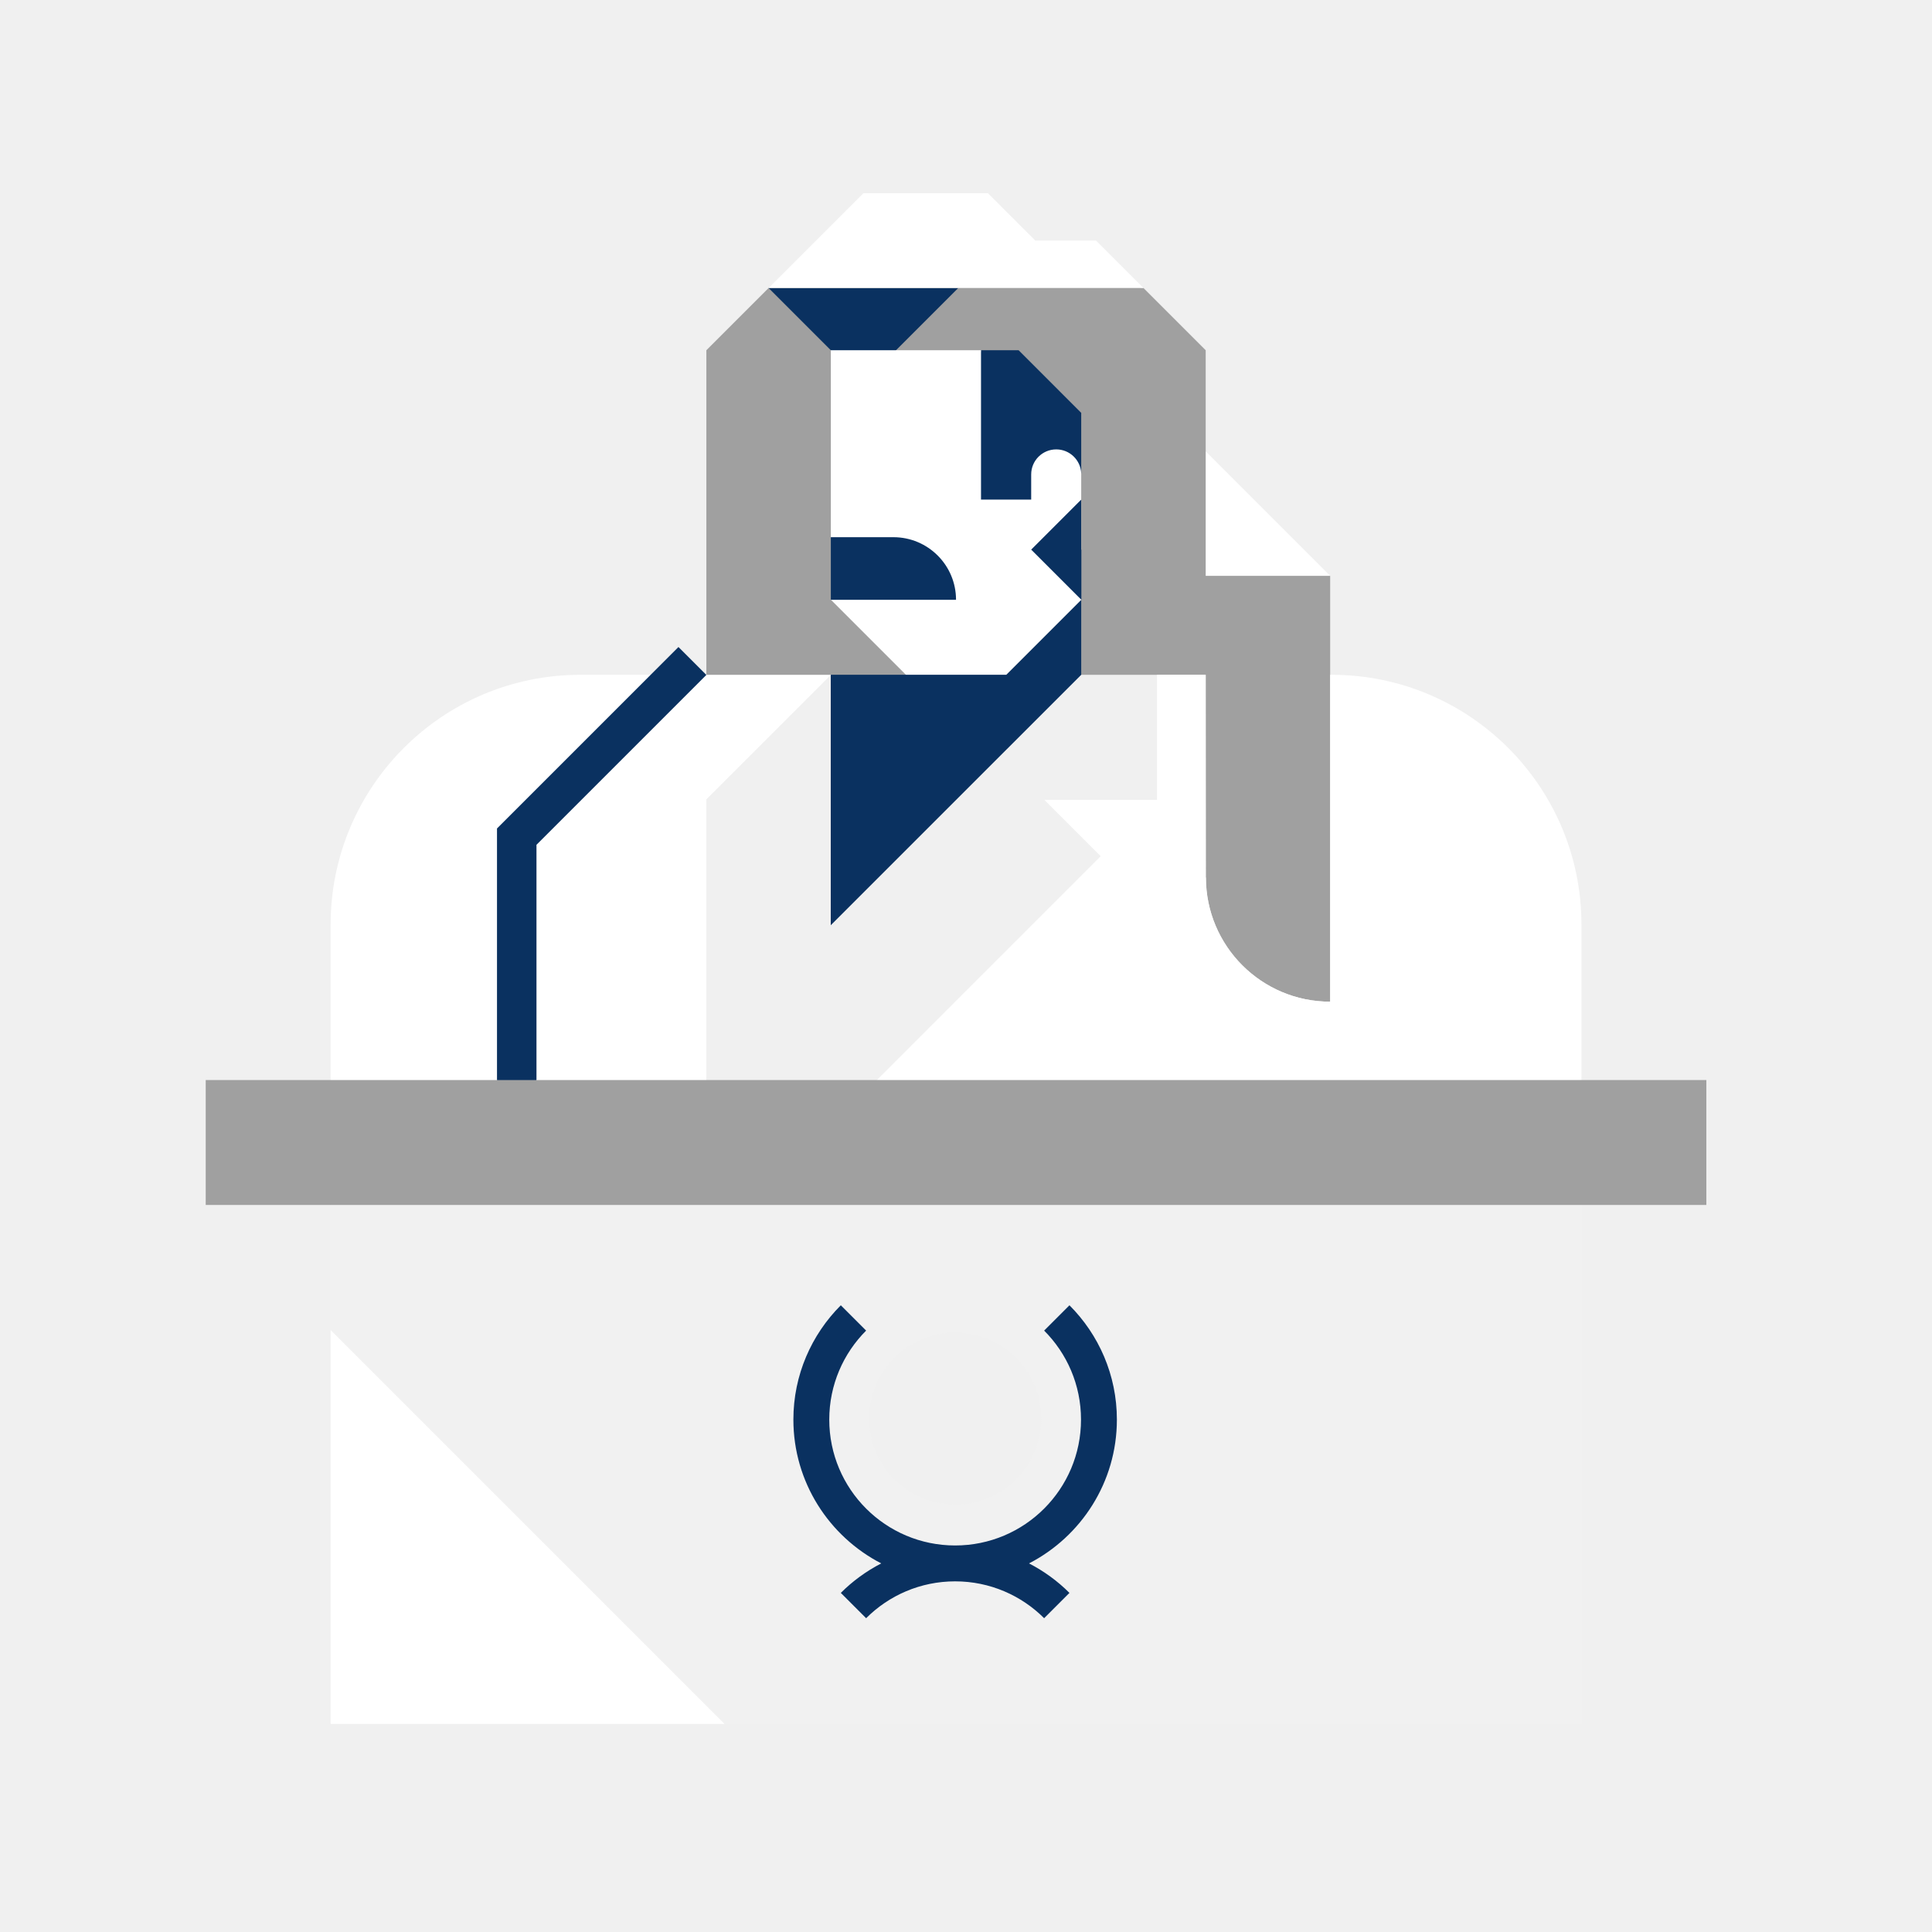
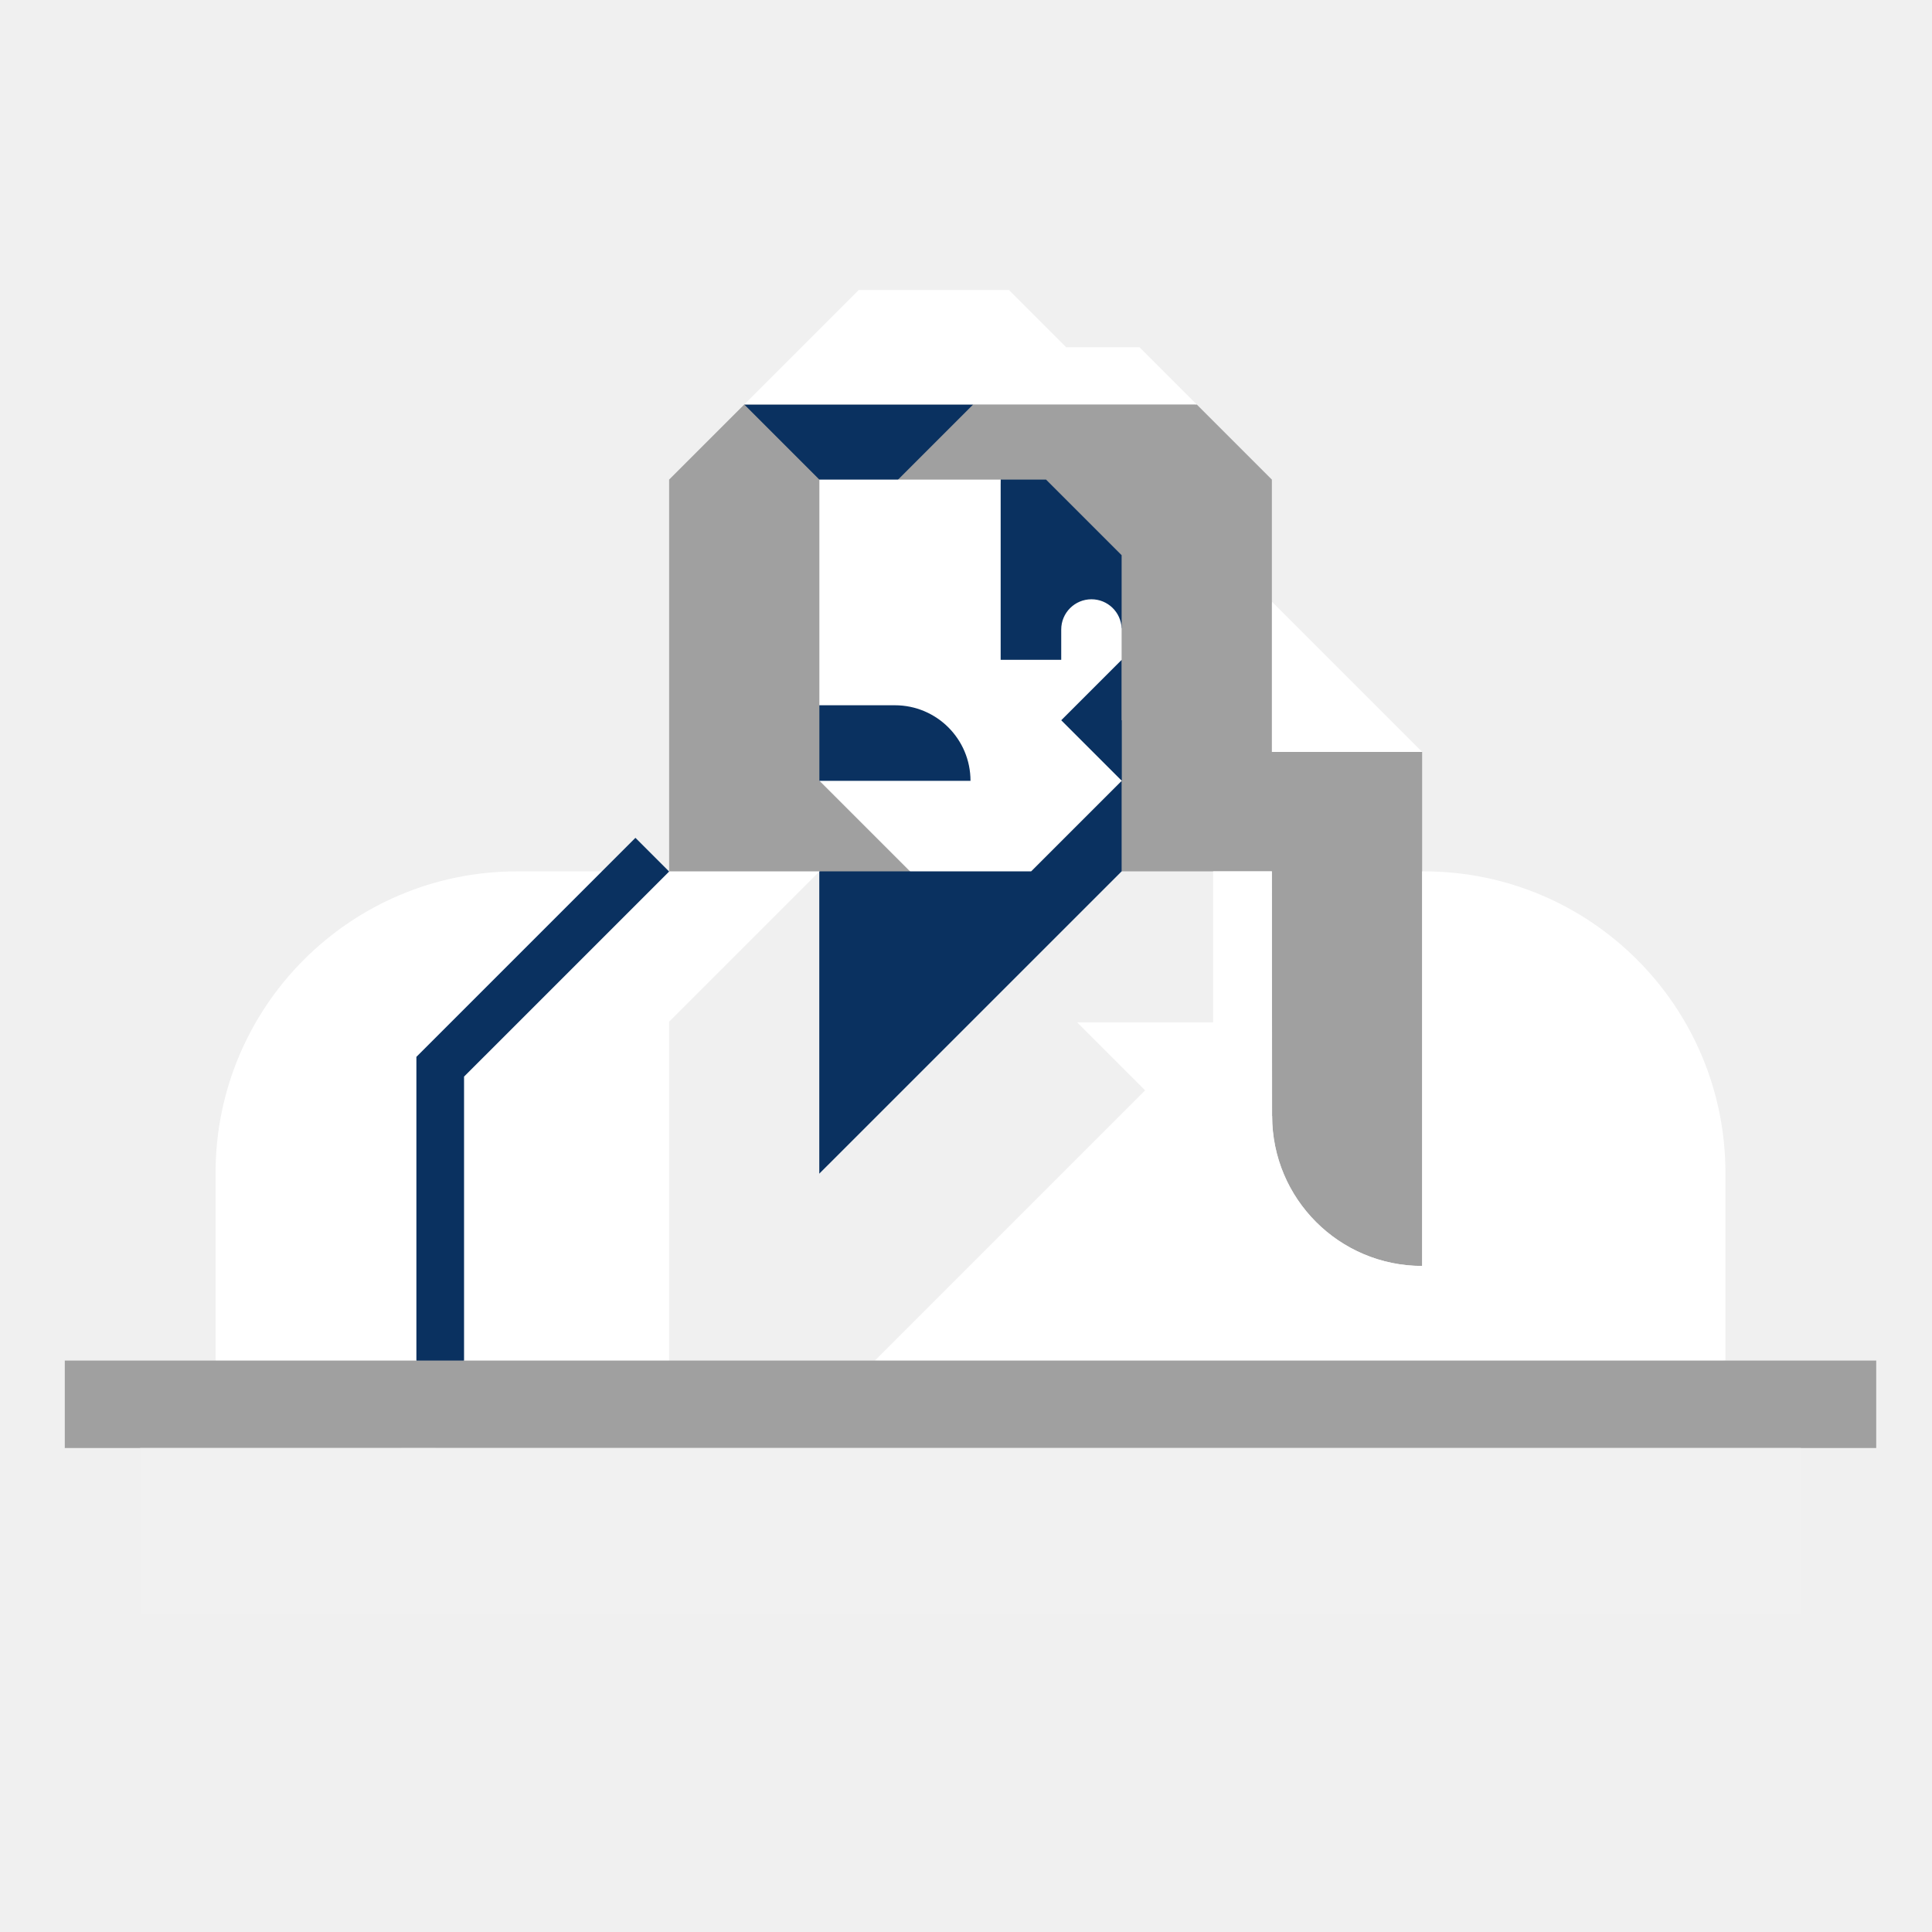
- <svg xmlns="http://www.w3.org/2000/svg" version="1.1" id="Layer_1" x="0px" y="0px" viewBox="0 0 650 650" enable-background="new 0 0 650 650" xml:space="preserve">
-   <rect x="111.235" y="447.485" fill="#FFFFFF" width="132.515" height="132.514" />
-   <path fill="#F1F1F1" d="M111.235,405.396v42.09L243.75,580h288.307V405.396L321.646,387.75L111.235,405.396z M321.346,506.217  c-15.985,0-28.944-12.959-28.944-28.944c0-15.985,12.959-28.944,28.944-28.944c15.985,0,28.944,12.959,28.944,28.944  C350.29,493.258,337.331,506.217,321.346,506.217z" />
-   <path fill="#0A3160" d="M375.763,477.608c0-15.003-6.103-28.607-15.957-38.461l-8.517,8.517c7.664,7.663,12.404,18.25,12.404,29.944  c0,23.388-18.96,42.348-42.348,42.348s-42.348-18.96-42.348-42.348c0-11.694,4.74-22.281,12.403-29.944l-8.517-8.517  c-9.854,9.854-15.957,23.458-15.957,38.461c0,21.052,12.024,39.337,29.558,48.383c-5.038,2.599-9.629,5.949-13.602,9.922  l8.517,8.517c7.663-7.663,18.25-12.403,29.944-12.403s22.281,4.74,29.944,12.403l8.517-8.517c-3.973-3.973-8.564-7.322-13.602-9.922  C363.739,516.945,375.763,498.66,375.763,477.608z" />
-   <polygon fill="#FFFFFF" points="388.523,210.856 447.522,193.735 405.644,151.857 " />
-   <path fill="#A0A0A0" d="M405.644,193.735h-0.001v-75.896l-20.939-20.939l-86.037-13.234l-40.08,13.234l-20.939,20.939h0v109.188  L252.75,238.5l26.813-11.472l21.022,13.472l63.179-13.472h41.878h0.001l0.074,68.172c0,23.088,18.716,41.804,41.804,41.804V193.735  H405.644z" />
-   <polygon fill="#0A3160" points="363.742,184.912 363.742,168.078 338.424,184.912 338.424,184.912 363.812,201.793 363.812,184.912   " />
-   <path fill="#A0A0A0" d="M300.586,117.84" />
-   <polygon fill="#0A3160" points="363.764,159.248 363.764,138.9 342.705,117.84 330.052,117.84 320,187.333 " />
-   <polygon fill="#0A3160" points="258.587,96.901 290.488,128.802 322.389,96.901 " />
-   <path fill="#FFFFFF" d="M346.932,184.912l16.833-16.833l-0.001-8.831c-0.195-4.48-3.879-8.055-8.407-8.055  c-4.654,0-8.426,3.772-8.426,8.426v8.426v0.029h-16.88V117.84l-50.527,0v62.893l9.808,10.53l-9.771,10.53l25.235,25.235  l16.005,17.774l42.963-42.963v-0.083v-0.01L346.932,184.912L346.932,184.912z" />
-   <path fill="#0A3160" d="M300.586,180.733L300.586,180.733l-21.06,0v21.06l42.119,0C321.645,190.162,312.216,180.733,300.586,180.733  z" />
-   <polygon fill="#FFFFFF" points="384.704,96.901 368.753,80.95 348.316,80.95 332.365,65 332.365,65 290.489,65 258.588,96.901 " />
-   <polygon fill="#0A3160" points="363.765,227.028 363.765,201.84 338.587,227.018 279.499,227.018 279.499,311.283 " />
-   <path fill="#FFFFFF" d="M448.006,227.028h-0.484v68.172v41.804c-23.088,0-41.804-18.716-41.804-41.804h-0.272h0.198v-68.171h-16.385  v42.09h-37.884l18.942,18.942l-75.311,75.311l140.057,12.943l96.993-12.943v-52.292v0  C532.057,264.658,494.426,227.028,448.006,227.028z" />
-   <path fill="#FFFFFF" d="M237.648,268.943l41.916-41.915h-84.278v0c-46.42,0-84.051,37.631-84.051,84.051v52.292l55.973,26.296  l70.439-26.296V268.943z" />
-   <polygon fill="#0A3160" points="237.648,227.074 228.255,217.681 167.208,278.728 167.208,363.371 173.25,369 180.492,363.371   180.492,284.23 " />
-   <rect x="69.21" y="363.371" fill="#A0A0A0" width="504.872" height="42.025" />
+ <svg xmlns="http://www.w3.org/2000/svg" version="1.1" id="Layer_1" x="0px" y="0px" width="650px" height="650px" viewBox="0 0 650 650" enable-background="new 0 0 650 650" xml:space="preserve">
+   <g>
+     <g>
+       <polygon fill="#FFFFFF" points="407.243,273.642 478.461,252.975 427.91,202.423   " />
+       <path fill="#A0A0A0" d="M427.91,252.975h-0.001V161.36l-25.275-25.275l-103.856-15.975l-48.381,15.975L225.12,161.36h0v131.802    l18.23,13.849l32.366-13.849l25.376,16.263l76.264-16.263h50.552h0.001l0.089,82.291c0,27.869,22.593,50.462,50.462,50.462    v-172.94H427.91z" />
+       <polygon fill="#0A3160" points="377.33,242.324 377.33,222.004 346.768,242.324 346.768,242.324 377.414,262.701 377.414,242.324       " />
+       <path fill="#A0A0A0" d="M301.092,161.36" />
+       <polygon fill="#0A3160" points="377.356,211.344 377.356,186.782 351.935,161.36 336.661,161.36 324.528,245.247   " />
+       <polygon fill="#0A3160" points="250.395,136.084 288.903,174.593 327.412,136.084   " />
+       <path fill="#FFFFFF" d="M357.038,242.324l20.32-20.32l-0.001-10.66c-0.236-5.408-4.682-9.724-10.148-9.724    c-5.617,0-10.171,4.554-10.171,10.17v10.171v0.035h-20.376V161.36H275.67v75.919l11.84,12.71l-11.795,12.711l30.461,30.461    l19.32,21.455l51.861-51.861v-0.101v-0.013L357.038,242.324L357.038,242.324z" />
+       <path fill="#0A3160" d="M301.092,237.279L301.092,237.279l-25.421,0v25.422l50.843,0    C326.514,248.661,315.132,237.279,301.092,237.279z" />
+       <polygon fill="#FFFFFF" points="402.632,136.084 383.378,116.831 358.708,116.831 339.454,97.577 339.454,97.577 288.904,97.577     250.396,136.084   " />
+       <polygon fill="#0A3160" points="377.356,293.162 377.356,262.758 346.964,293.15 275.639,293.15 275.639,394.867   " />
+       <path fill="#FFFFFF" d="M479.045,293.162h-0.584v82.291v50.462c-27.869,0-50.462-22.593-50.462-50.462h-0.328h0.239v-82.291    h-19.779v50.808h-45.73l22.865,22.866l-90.908,90.908l169.064,15.623l117.082-15.623v-63.123v0    C580.504,338.587,535.08,293.162,479.045,293.162z" />
+       <path fill="#FFFFFF" d="M225.119,343.758l50.597-50.596H173.983l0,0c-56.034,0-101.458,45.424-101.458,101.459v63.123    l67.566,31.742l85.028-31.742V343.758z" />
+       <polygon fill="#0A3160" points="225.119,293.218 213.781,281.88 140.091,355.57 140.091,457.744 147.384,464.539 156.125,457.744     156.125,362.211   " />
+       <rect x="21.796" y="457.744" fill="#A0A0A0" width="609.436" height="29.428" />
+     </g>
+     <rect x="47.161" y="487.172" fill="#F1F1F1" width="558.708" height="55.602" />
+   </g>
</svg>
